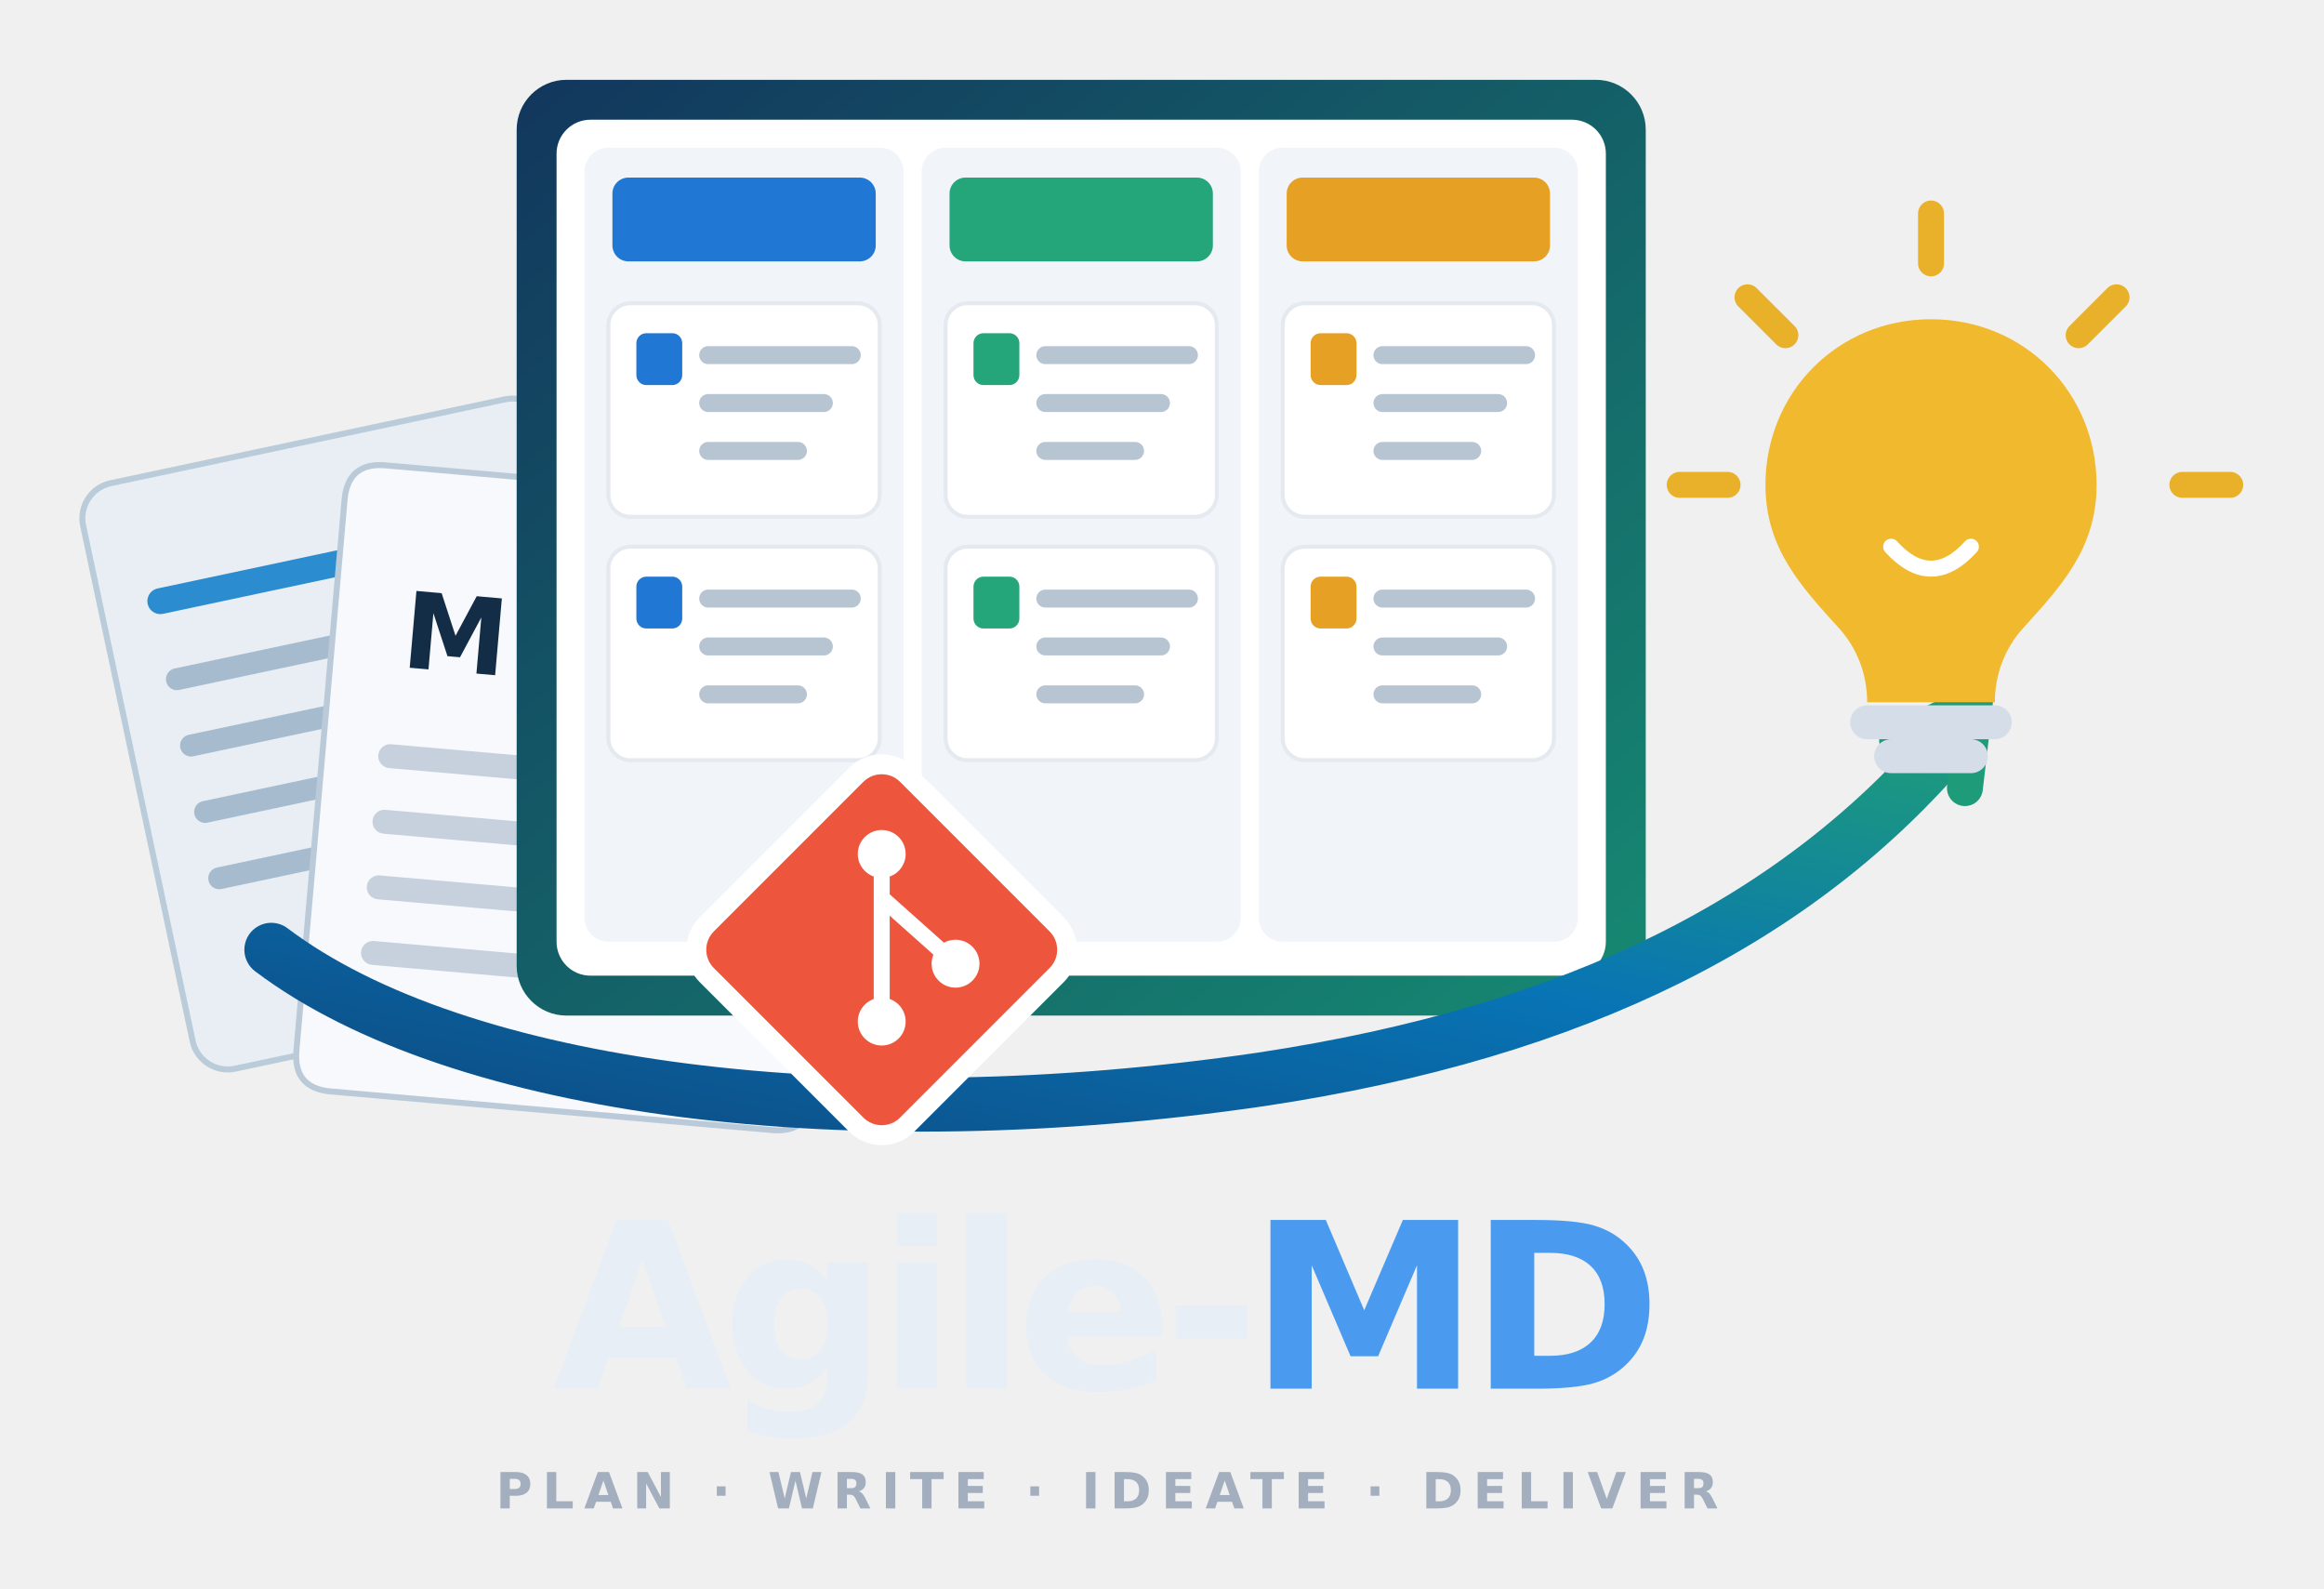
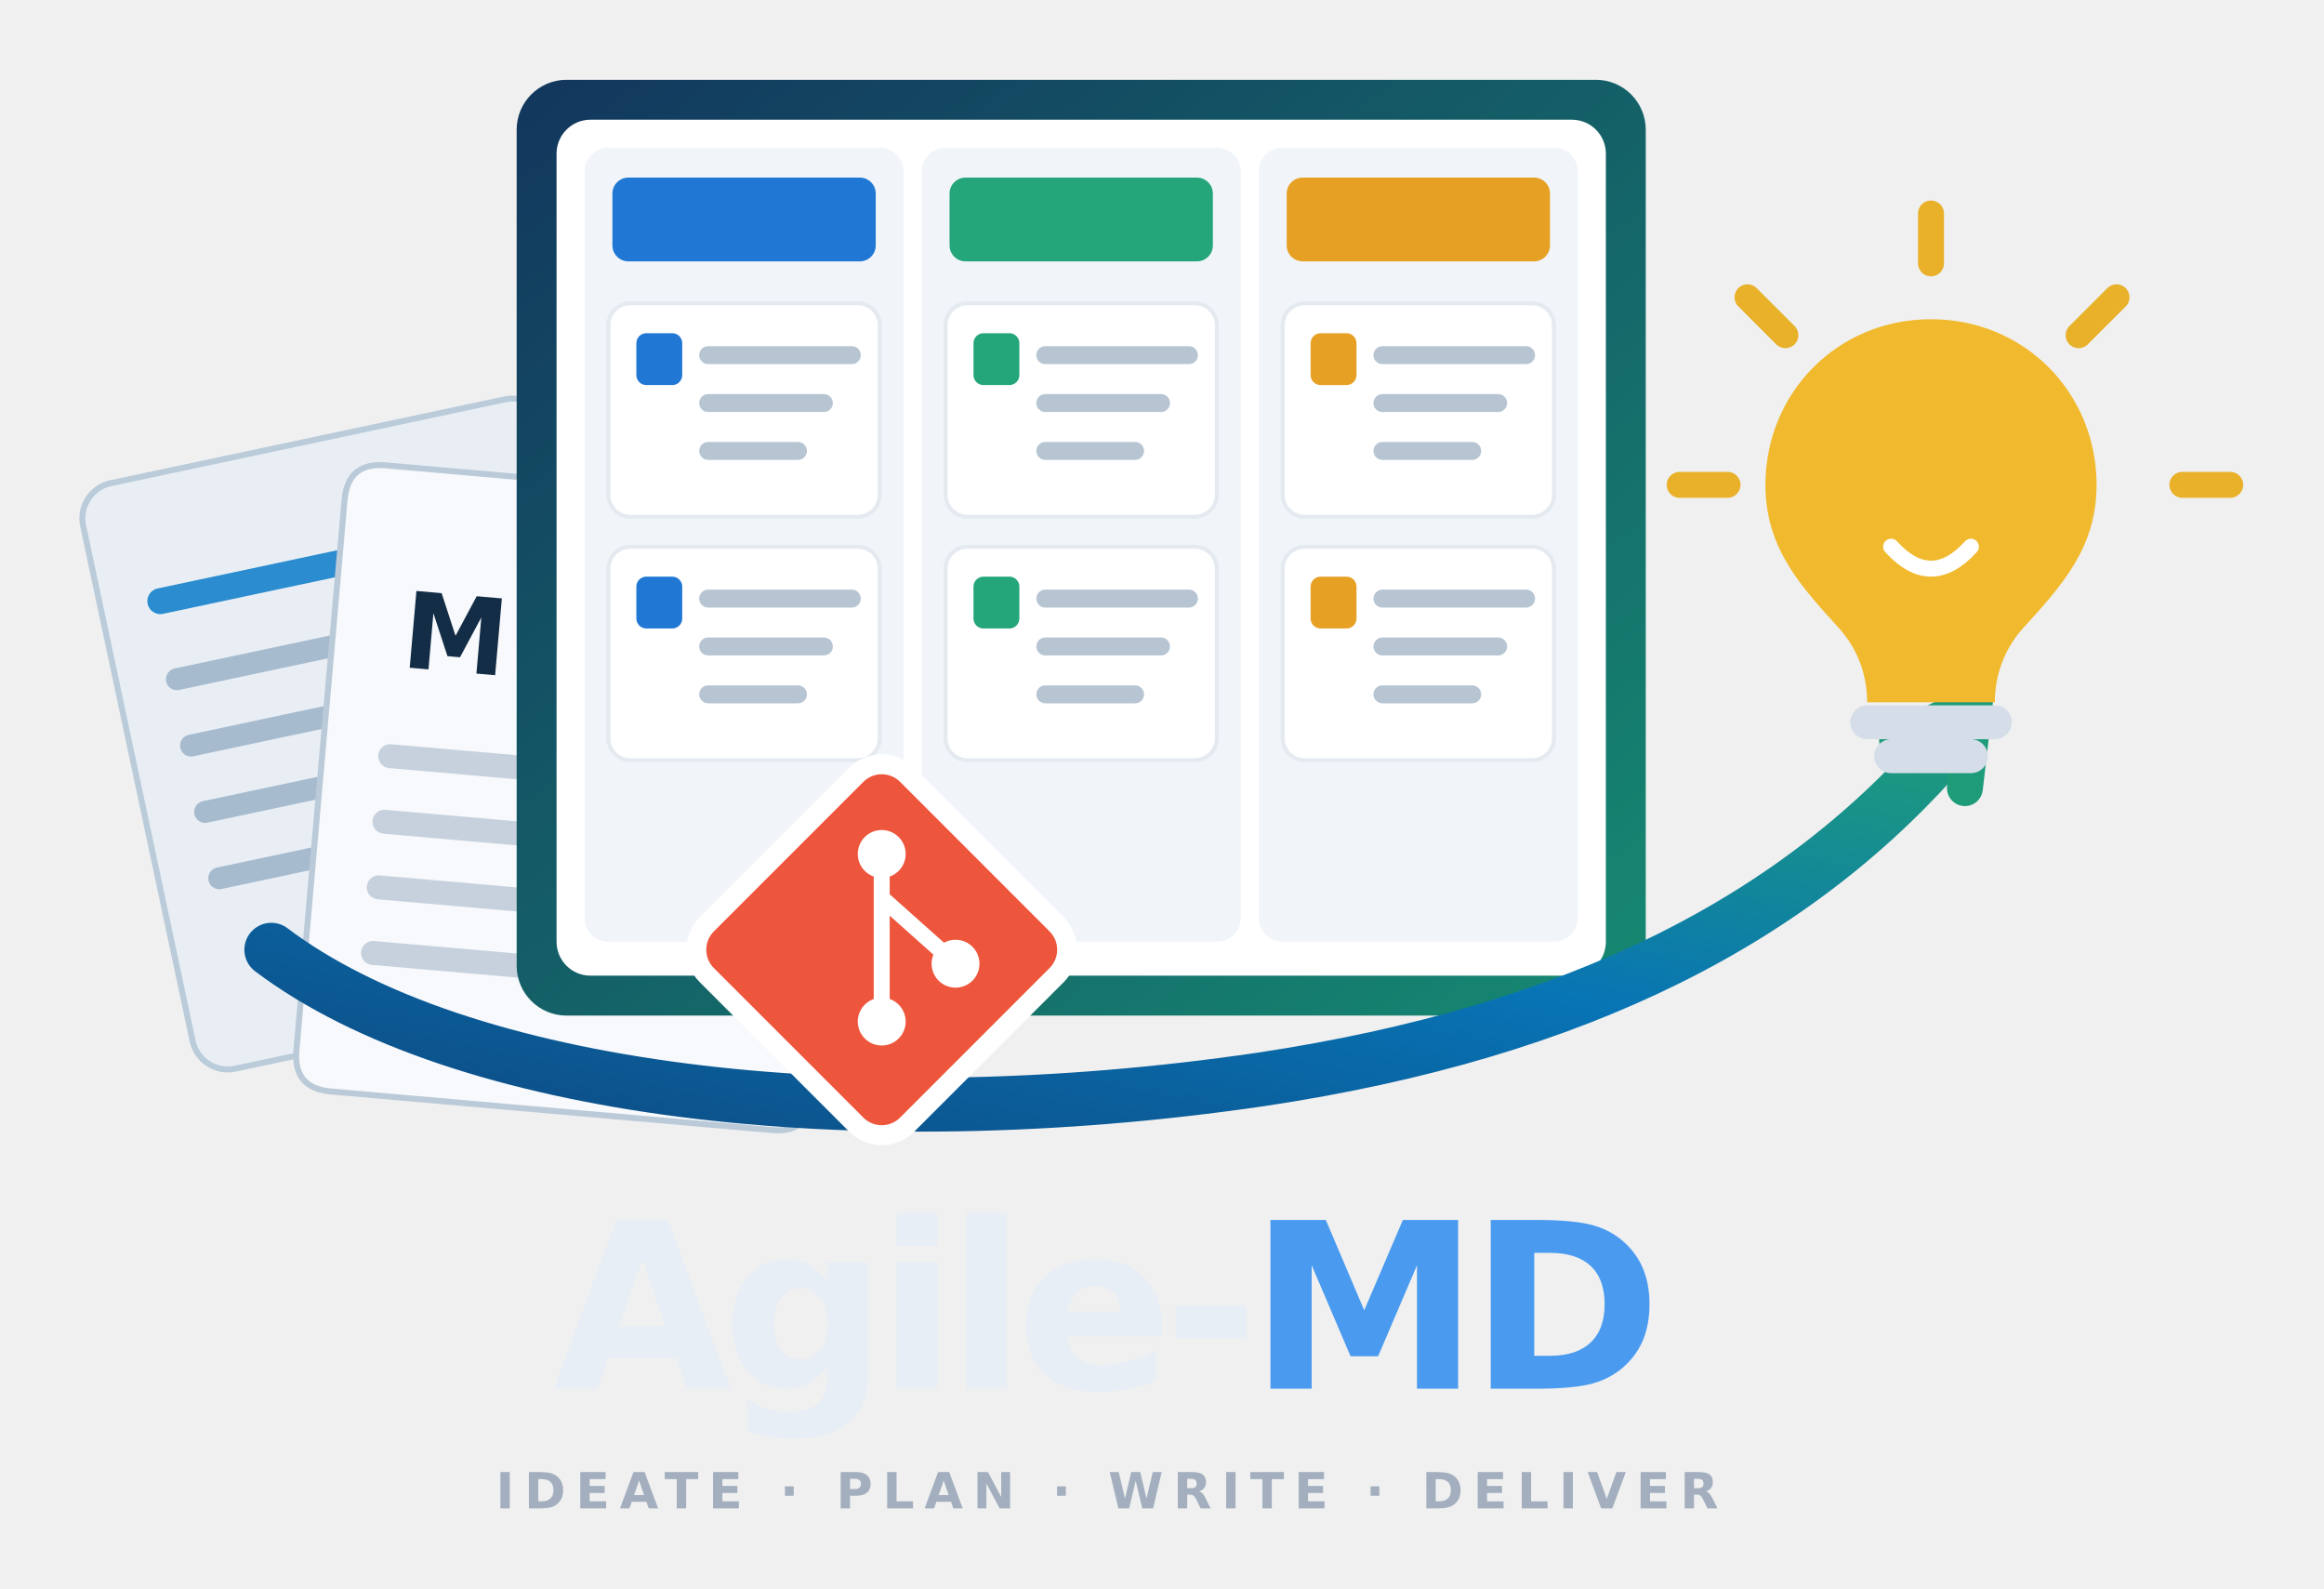
<svg xmlns="http://www.w3.org/2000/svg" width="1165" height="796" viewBox="45 113 1165 796" version="1.1" id="svg42">
  <defs id="defs7">
    <linearGradient id="board" x1="0" y1="0" x2="1" y2="1">
      <stop stop-color="#12365d" id="stop1" />
      <stop offset="1" stop-color="#168a72" id="stop2" />
    </linearGradient>
    <linearGradient id="swoosh" x1="0" y1="1" x2="1" y2="0">
      <stop stop-color="#0d4b83" id="stop3" />
      <stop offset=".53" stop-color="#0874b5" id="stop4" />
      <stop offset="1" stop-color="#1e9c7a" id="stop5" />
    </linearGradient>
    <linearGradient id="brand" x1="0" y1="0" x2="1" y2="0">
      <stop stop-color="#0952b0" id="stop6" />
      <stop offset="1" stop-color="#086ac9" id="stop7" />
    </linearGradient>
  </defs>
  <g transform="translate(115 324) rotate(-12 150 170)" id="g8">
    <rect width="238" height="300" rx="18" fill="#e8eef4" stroke="#bacbda" stroke-width="3" id="rect7" />
    <path d="M30 63h130" stroke="#2b8ccf" stroke-width="13" stroke-linecap="round" id="path7" />
    <path d="M30 103h170M30 137h148M30 171h165M30 205h125" stroke="#a7bbcf" stroke-width="11" stroke-linecap="round" id="path8" />
  </g>
  <g transform="translate(204 357) rotate(5 150 170)" id="g11">
    <path d="M19 0H217L260 43V296Q260 315 241 315H19Q0 315 0 296V19Q0 0 19 0Z" fill="#f7f9fc" stroke="#bbcad8" stroke-width="3" id="path9" />
    <path d="M217 0V43H260" fill="#d8e1eb" id="path10" />
    <path d="m 39.865,61.363 h 12.681 l 8.799,20.677 8.851,-20.677 H 82.85 V 100 H 73.43 V 71.74 l -8.902,20.833 H 58.213 L 49.311,71.74 V 100 h -9.446 z m 71.917,38.818 h -3.623 l -10.17,-10.17 3.752,-3.752 5.124,5.124 V 61.363 h 6.211 v 30.02 l 5.124,-5.124 3.752,3.752 z" id="text10" style="font-weight:700;font-size:53px;font-family:'DejaVu Sans';fill:#142d47" aria-label="M↓" />
    <path d="M34 145h177M34 178h159M34 211h177M34 244h125" stroke="#c6d1dd" stroke-width="12" stroke-linecap="round" id="path11" />
  </g>
  <rect x="304" y="153" width="566" height="469" rx="25" fill="url(#board)" id="rect11" />
  <rect x="324" y="173" width="526" height="429" rx="17" fill="#fff" id="rect12" />
  <g id="g18">
    <rect x="338" y="187" width="160" height="398" rx="12" fill="#f1f5f9" id="rect13" />
    <rect x="507" y="187" width="160" height="398" rx="12" fill="#f1f5f9" id="rect14" />
    <rect x="676" y="187" width="160" height="398" rx="12" fill="#f1f5f9" id="rect15" />
    <rect x="352" y="202" width="132" height="42" rx="8" fill="#2078d4" id="rect16" />
    <rect x="521" y="202" width="132" height="42" rx="8" fill="#24a67a" id="rect17" />
    <rect x="690" y="202" width="132" height="42" rx="8" fill="#e6a125" id="rect18" />
  </g>
  <g fill="white" stroke="#e4eaf0" stroke-width="2" id="g24">
    <rect x="350" y="265" width="136" height="107" rx="11" id="rect19" />
    <rect x="350" y="387" width="136" height="107" rx="11" id="rect20" />
    <rect x="519" y="265" width="136" height="107" rx="11" id="rect21" />
    <rect x="519" y="387" width="136" height="107" rx="11" id="rect22" />
    <rect x="688" y="265" width="136" height="107" rx="11" id="rect23" />
    <rect x="688" y="387" width="136" height="107" rx="11" id="rect24" />
  </g>
  <g id="g30">
    <rect x="364" y="280" width="23" height="26" rx="5" fill="#2078d4" id="rect25" />
    <rect x="364" y="402" width="23" height="26" rx="5" fill="#2078d4" id="rect26" />
    <rect x="533" y="280" width="23" height="26" rx="5" fill="#24a67a" id="rect27" />
    <rect x="533" y="402" width="23" height="26" rx="5" fill="#24a67a" id="rect28" />
    <rect x="702" y="280" width="23" height="26" rx="5" fill="#e6a125" id="rect29" />
    <rect x="702" y="402" width="23" height="26" rx="5" fill="#e6a125" id="rect30" />
  </g>
  <g stroke="#b7c5d3" stroke-width="9" stroke-linecap="round" id="g32">
    <path d="M400 291h72M400 315h58M400 339h45 M400 413h72M400 437h58M400 461h45" id="path30" />
    <path d="M569 291h72M569 315h58M569 339h45 M569 413h72M569 437h58M569 461h45" id="path31" />
    <path d="M738 291h72M738 315h58M738 339h45 M738 413h72M738 437h58M738 461h45" id="path32" />
  </g>
  <path d="M181 589C275 660 472 684 677 654C837 630 947 573 1022 485" fill="none" stroke="url(#swoosh)" stroke-width="27" stroke-linecap="round" id="path33" />
  <path d="M996 484l39-19-5 43" fill="none" stroke="#1e9c7a" stroke-width="18" stroke-linecap="round" stroke-linejoin="round" id="path34" />
  <g transform="translate(487 589) rotate(45)" id="g34">
    <rect x="-71" y="-71" width="142" height="142" rx="18" fill="#ed563c" stroke="white" stroke-width="10" id="rect34" />
  </g>
  <g stroke="white" stroke-width="8" fill="none" stroke-linecap="round" stroke-linejoin="round" id="g35">
    <path d="M487 541v84M487 563l37 33" id="path35" />
  </g>
  <g fill="white" id="g37">
    <circle cx="487" cy="541" r="12" id="circle35" />
    <circle cx="487" cy="625" r="12" id="circle36" />
    <circle cx="524" cy="596" r="12" id="circle37" />
  </g>
  <g transform="translate(964 273)" id="g40">
    <path d="M49 0c-47 0-83 37-83 83 0 32 18 51 37 72 9 10 14 23 14 37h64c0-14 5-27 14-37 19-21 37-40 37-72C132 37 96 0 49 0Z" fill="#f1b92d" id="path37" />
    <path d="M17 202h64M29 219h40" stroke="#d5dee8" stroke-width="17" stroke-linecap="round" id="path38" />
    <path d="M49-28v-25M-53 83h-24M175 83h24M-24 8l-19-19M123 8l19-19" stroke="#e9b12a" stroke-width="13" stroke-linecap="round" id="path39" />
    <path d="M29 114q20 22 40 0" fill="none" stroke="white" stroke-width="8" stroke-linecap="round" id="path40" />
  </g>
  <g id="text41" style="font-weight:700;font-size:116px;font-family:'DejaVu Sans';letter-spacing:-5;text-anchor:middle" aria-label="Agile-MD">
    <path style="fill:#e8eef5" d="M 384.027,793.594 H 349.93 L 344.549,809 h -21.92 l 31.322,-84.564 h 25.998 L 411.271,809 H 389.352 Z M 355.367,777.904 h 23.166 l -11.555,-33.645 z m 104.373,20.334 q -4.191,5.551 -9.232,8.156 Q 445.467,809 438.84,809 q -11.611,0 -19.201,-9.119 -7.59,-9.176 -7.59,-23.336 0,-14.217 7.59,-23.279 7.59,-9.119 19.201,-9.119 6.627,0 11.668,2.605 5.041,2.605 9.232,8.213 v -9.402 h 20.391 v 57.037 q 0,15.293 -9.686,23.336 -9.629,8.1 -27.98,8.1 -5.947,0 -11.498,-0.906 -5.551,-0.906 -11.158,-2.775 v -15.803 q 5.324,3.059 10.422,4.531 5.098,1.529 10.252,1.529 9.969,0 14.613,-4.361 4.645,-4.361 4.645,-13.65 z m -13.367,-39.479 q -6.287,0 -9.799,4.645 -3.512,4.645 -3.512,13.141 0,8.723 3.398,13.254 3.398,4.475 9.912,4.475 6.344,0 9.855,-4.645 3.512,-4.645 3.512,-13.084 0,-8.496 -3.512,-13.141 -3.512,-4.645 -9.855,-4.645 z m 48.242,-13.197 h 20.277 V 809 h -20.277 z m 0,-24.695 h 20.277 v 16.539 h -20.277 z m 34.762,0 H 549.654 V 809 h -20.277 z m 98.086,56.244 v 5.777 h -47.408 q 0.736,7.137 5.154,10.705 4.418,3.568 12.348,3.568 6.4,0 13.084,-1.869 6.74,-1.926 13.82,-5.777 v 15.633 q -7.193,2.719 -14.387,4.078 -7.193,1.416 -14.387,1.416 -17.219,0 -26.791,-8.723 -9.516,-8.779 -9.516,-24.582 0,-15.52 9.346,-24.412 9.402,-8.893 25.828,-8.893 14.953,0 23.902,9.006 9.006,9.006 9.006,24.072 z m -20.844,-6.74 q 0,-5.777 -3.398,-9.289 -3.342,-3.568 -8.779,-3.568 -5.891,0 -9.572,3.342 -3.682,3.285 -4.588,9.516 z m 27.738,-3.002 h 35.57 v 16.482 h -35.57 z" id="path42" />
    <path style="fill:#4a9bf0" d="m 681.863,724.436 h 27.754 l 19.258,45.256 19.371,-45.256 h 27.697 V 809 h -20.617 v -61.852 l -19.484,45.596 h -13.82 l -19.484,-45.596 V 809 h -20.674 z m 132.24,16.482 v 51.6 h 7.816 q 13.367,0 20.391,-6.627 7.08,-6.627 7.08,-19.258 0,-12.574 -7.023,-19.145 -7.023,-6.57 -20.447,-6.57 z m -21.807,-16.482 h 22.996 q 19.258,0 28.66,2.775 9.459,2.719 16.199,9.289 5.947,5.721 8.836,13.197 2.889,7.477 2.889,16.936 0,9.572 -2.889,17.105 -2.889,7.477 -8.836,13.197 -6.797,6.57 -16.312,9.346 Q 834.324,809 815.293,809 h -22.996 z" id="path43" />
  </g>
-   <path d="m 295.844,850.775 h 7.8 q 3.479,0 5.334,1.55 1.868,1.538 1.868,4.395 0,2.869 -1.868,4.419 -1.855,1.538 -5.334,1.538 h -3.101 V 869 h -4.7 z m 4.7,3.406 v 5.09 h 2.6 q 1.367,0 2.112,-0.659 0.745,-0.671 0.745,-1.892 0,-1.221 -0.745,-1.88 -0.745,-0.659 -2.112,-0.659 z m 18.623,-3.406 h 4.7 v 14.673 h 8.252 V 869 h -12.952 z m 31.99,14.905 h -7.349 L 342.648,869 h -4.724 l 6.75,-18.225 h 5.603 L 357.028,869 h -4.724 z m -6.177,-3.381 h 4.993 l -2.49,-7.251 z m 19.465,-11.523 h 5.249 l 6.628,12.5 v -12.5 h 4.456 V 869 h -5.249 l -6.628,-12.5 V 869 h -4.456 z m 39.883,7.178 h 4.395 v 4.724 h -4.395 z m 26.394,-7.178 h 4.504 l 3.149,13.245 3.125,-13.245 h 4.529 l 3.125,13.245 3.149,-13.245 h 4.468 L 452.474,869 h -5.42 L 443.746,855.145 440.475,869 h -5.42 z m 40.803,8.081 q 1.477,0 2.112,-0.549 0.647,-0.549 0.647,-1.807 0,-1.245 -0.647,-1.782 -0.635,-0.537 -2.112,-0.537 h -1.978 v 4.675 z m -1.978,3.247 V 869 h -4.7 v -18.225 h 7.178 q 3.601,0 5.273,1.208 1.685,1.208 1.685,3.821 0,1.807 -0.879,2.966 -0.867,1.16 -2.625,1.709 0.964,0.22 1.721,1.001 0.769,0.769 1.55,2.344 L 481.302,869 h -5.005 l -2.222,-4.529 q -0.671,-1.367 -1.367,-1.868 -0.684,-0.5 -1.831,-0.5 z M 489.098,850.775 h 4.7 V 869 h -4.7 z m 12.129,0 h 16.797 v 3.552 H 511.981 V 869 h -4.7 v -14.673 h -6.055 z m 24.226,0 h 12.683 v 3.552 h -7.983 v 3.394 h 7.507 v 3.552 h -7.507 v 4.175 h 8.252 V 869 h -12.952 z m 36.038,7.178 h 4.395 v 4.724 h -4.395 z m 27.944,-7.178 h 4.7 V 869 h -4.7 z m 19.001,3.552 v 11.121 h 1.685 q 2.881,0 4.395,-1.428 1.526,-1.428 1.526,-4.15 0,-2.71 -1.514,-4.126 -1.514,-1.416 -4.407,-1.416 z m -4.7,-3.552 h 4.956 q 4.15,0 6.177,0.598 2.039,0.586 3.491,2.002 1.282,1.233 1.904,2.844 0.623,1.611 0.623,3.65 0,2.063 -0.623,3.687 -0.623,1.611 -1.904,2.844 -1.465,1.416 -3.516,2.014 Q 612.794,869 608.693,869 h -4.956 z m 25.752,0 h 12.683 v 3.552 h -7.983 v 3.394 h 7.507 v 3.552 h -7.507 v 4.175 h 8.252 V 869 h -12.952 z m 33.137,14.905 H 655.277 L 654.117,869 h -4.724 l 6.75,-18.225 h 5.603 L 668.497,869 h -4.724 z m -6.177,-3.381 h 4.993 l -2.49,-7.251 z m 15.352,-11.523 h 16.797 v 3.552 h -6.042 V 869 h -4.7 v -14.673 h -6.055 z m 24.226,0 h 12.683 v 3.552 h -7.983 v 3.394 h 7.507 v 3.552 h -7.507 v 4.175 h 8.252 V 869 h -12.952 z m 36.038,7.178 h 4.395 v 4.724 h -4.395 z m 32.644,-3.625 v 11.121 h 1.685 q 2.881,0 4.395,-1.428 1.526,-1.428 1.526,-4.15 0,-2.71 -1.514,-4.126 -1.514,-1.416 -4.407,-1.416 z m -4.7,-3.552 h 4.956 q 4.15,0 6.177,0.598 2.039,0.586 3.491,2.002 1.282,1.233 1.904,2.844 0.623,1.611 0.623,3.65 0,2.063 -0.623,3.687 -0.623,1.611 -1.904,2.844 -1.465,1.416 -3.516,2.014 Q 769.066,869 764.965,869 h -4.956 z m 25.752,0 h 12.683 v 3.552 h -7.983 v 3.394 h 7.507 v 3.552 h -7.507 v 4.175 h 8.252 V 869 H 785.76 Z m 22.078,0 h 4.7 v 14.673 h 8.252 V 869 h -12.952 z m 20.93,0 h 4.7 V 869 h -4.7 z m 12.129,0 h 4.724 l 4.834,13.452 4.822,-13.452 h 4.724 L 853.251,869 h -5.603 z m 26.521,0 h 12.683 v 3.552 h -7.983 v 3.394 h 7.507 v 3.552 h -7.507 v 4.175 h 8.252 V 869 h -12.952 z m 28.755,8.081 q 1.477,0 2.112,-0.549 0.647,-0.549 0.647,-1.807 0,-1.245 -0.647,-1.782 -0.635,-0.537 -2.112,-0.537 h -1.978 v 4.675 z m -1.978,3.247 V 869 h -4.7 v -18.225 h 7.178 q 3.601,0 5.273,1.208 1.685,1.208 1.685,3.821 0,1.807 -0.879,2.966 -0.867,1.16 -2.625,1.709 0.964,0.22 1.721,1.001 0.769,0.769 1.55,2.344 L 905.951,869 h -5.005 l -2.222,-4.529 q -0.671,-1.367 -1.367,-1.868 -0.684,-0.5 -1.831,-0.5 z" id="text42" style="font-weight:600;font-size:25px;font-family:'DejaVu Sans';letter-spacing:5;text-anchor:middle;fill:#a3afbf" aria-label="PLAN · WRITE · IDEATE · DELIVER" />
+   <path d="m 295.844,850.775 h 4.7 V 869 h -4.7 z m 19.001,3.552 v 11.121 h 1.685 q 2.881,0 4.395,-1.428 1.526,-1.428 1.526,-4.15 0,-2.71 -1.514,-4.126 -1.514,-1.416 -4.407,-1.416 z m -4.7,-3.552 h 4.956 q 4.15,0 6.177,0.598 2.039,0.586 3.491,2.002 1.282,1.233 1.904,2.844 0.623,1.611 0.623,3.65 0,2.063 -0.623,3.687 -0.623,1.611 -1.904,2.844 -1.465,1.416 -3.516,2.014 Q 319.203,869 315.101,869 h -4.956 z m 25.752,0 h 12.683 v 3.552 h -7.983 v 3.394 h 7.507 v 3.552 h -7.507 v 4.175 h 8.252 V 869 h -12.952 z m 33.137,14.905 h -7.349 L 360.526,869 H 355.802 l 6.75,-18.225 h 5.603 L 374.906,869 h -4.724 z m -6.177,-3.381 h 4.993 l -2.49,-7.251 z m 15.352,-11.523 h 16.797 v 3.552 h -6.042 V 869 h -4.7 v -14.673 h -6.055 z m 24.226,0 h 12.683 v 3.552 h -7.983 v 3.394 h 7.507 v 3.552 h -7.507 v 4.175 h 8.252 V 869 H 402.435 Z m 36.038,7.178 h 4.395 v 4.724 h -4.395 z m 27.944,-7.178 h 7.8 q 3.479,0 5.334,1.55 1.868,1.538 1.868,4.395 0,2.869 -1.868,4.419 -1.855,1.538 -5.334,1.538 h -3.101 V 869 h -4.7 z m 4.7,3.406 v 5.09 h 2.6 q 1.367,0 2.112,-0.659 0.745,-0.671 0.745,-1.892 0,-1.221 -0.745,-1.88 -0.745,-0.659 -2.112,-0.659 z m 18.623,-3.406 h 4.7 v 14.673 h 8.252 V 869 h -12.952 z m 31.99,14.905 H 514.381 L 513.221,869 h -4.724 l 6.75,-18.225 h 5.603 L 527.601,869 h -4.724 z m -6.177,-3.381 h 4.993 l -2.49,-7.251 z m 19.465,-11.523 h 5.249 l 6.628,12.5 v -12.5 h 4.456 V 869 h -5.249 l -6.628,-12.5 V 869 h -4.456 z m 39.883,7.178 h 4.395 v 4.724 h -4.395 z m 26.394,-7.178 h 4.504 l 3.149,13.245 3.125,-13.245 h 4.529 l 3.125,13.245 3.149,-13.245 h 4.468 L 623.048,869 h -5.42 L 614.32,855.145 611.049,869 h -5.42 z m 40.803,8.081 q 1.477,0 2.112,-0.549 0.647,-0.549 0.647,-1.807 0,-1.245 -0.647,-1.782 -0.635,-0.537 -2.112,-0.537 h -1.978 v 4.675 z m -1.978,3.247 V 869 h -4.7 v -18.225 h 7.178 q 3.601,0 5.273,1.208 1.685,1.208 1.685,3.821 0,1.807 -0.879,2.966 -0.867,1.16 -2.625,1.709 0.964,0.22 1.721,1.001 0.769,0.769 1.55,2.344 L 651.876,869 h -5.005 l -2.222,-4.529 q -0.671,-1.367 -1.367,-1.868 -0.684,-0.5 -1.831,-0.5 z m 19.551,-11.328 h 4.7 V 869 h -4.7 z m 12.129,0 h 16.797 v 3.552 h -6.042 V 869 h -4.7 v -14.673 h -6.055 z m 24.226,0 h 12.683 v 3.552 h -7.983 v 3.394 h 7.507 v 3.552 h -7.507 v 4.175 h 8.252 V 869 h -12.952 z m 36.038,7.178 h 4.395 v 4.724 h -4.395 z m 32.644,-3.625 v 11.121 h 1.685 q 2.881,0 4.395,-1.428 1.526,-1.428 1.526,-4.15 0,-2.71 -1.514,-4.126 -1.514,-1.416 -4.407,-1.416 z m -4.7,-3.552 h 4.956 q 4.15,0 6.177,0.598 2.039,0.586 3.491,2.002 1.282,1.233 1.904,2.844 0.623,1.611 0.623,3.65 0,2.063 -0.623,3.687 -0.623,1.611 -1.904,2.844 -1.465,1.416 -3.516,2.014 Q 769.066,869 764.965,869 h -4.956 z m 25.752,0 h 12.683 v 3.552 h -7.983 v 3.394 h 7.507 v 3.552 h -7.507 v 4.175 h 8.252 V 869 H 785.76 Z m 22.078,0 h 4.7 v 14.673 h 8.252 V 869 h -12.952 z m 20.93,0 h 4.7 V 869 h -4.7 z m 12.129,0 h 4.724 l 4.834,13.452 4.822,-13.452 h 4.724 L 853.251,869 h -5.603 z m 26.521,0 h 12.683 v 3.552 h -7.983 v 3.394 h 7.507 v 3.552 h -7.507 v 4.175 h 8.252 V 869 h -12.952 z m 28.755,8.081 q 1.477,0 2.112,-0.549 0.647,-0.549 0.647,-1.807 0,-1.245 -0.647,-1.782 -0.635,-0.537 -2.112,-0.537 h -1.978 v 4.675 z m -1.978,3.247 V 869 h -4.7 v -18.225 h 7.178 q 3.601,0 5.273,1.208 1.685,1.208 1.685,3.821 0,1.807 -0.879,2.966 -0.867,1.16 -2.625,1.709 0.964,0.22 1.721,1.001 0.769,0.769 1.55,2.344 L 905.951,869 h -5.005 l -2.222,-4.529 q -0.671,-1.367 -1.367,-1.868 -0.684,-0.5 -1.831,-0.5 z" id="text42" style="font-weight:600;font-size:25px;font-family:'DejaVu Sans';letter-spacing:5;text-anchor:middle;fill:#a3afbf" aria-label="IDEATE · PLAN · WRITE · DELIVER" />
</svg>
